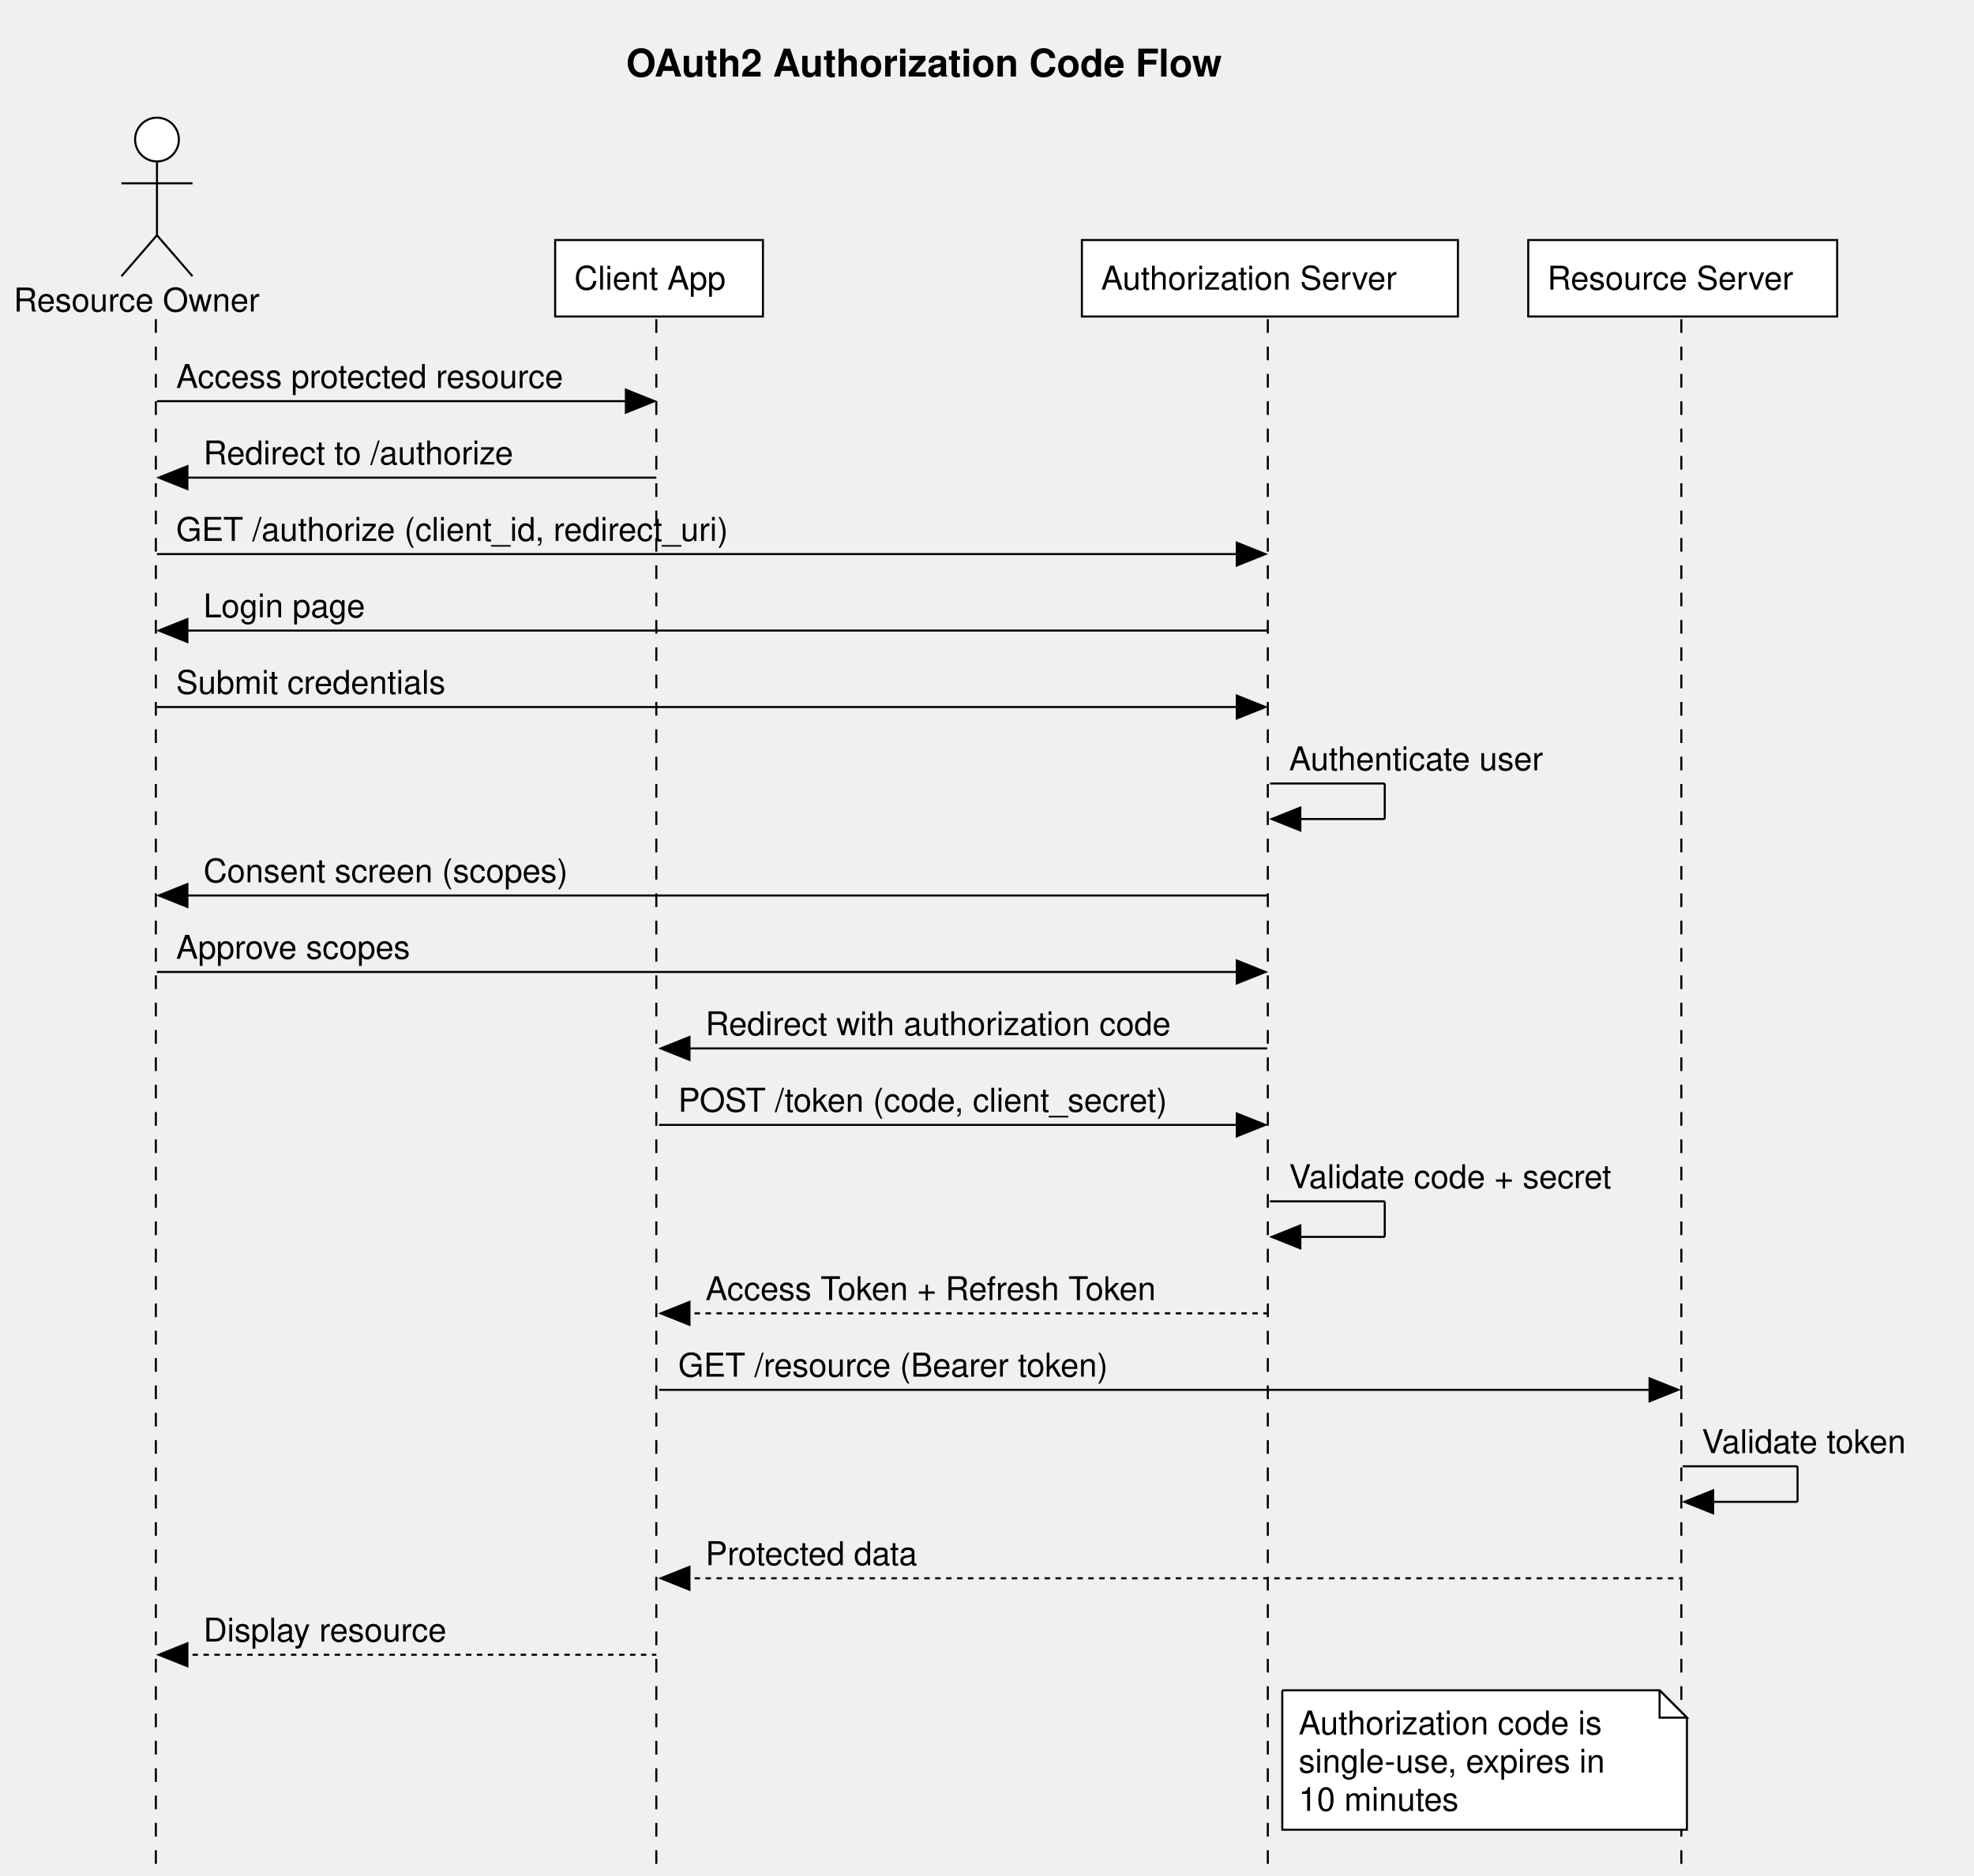
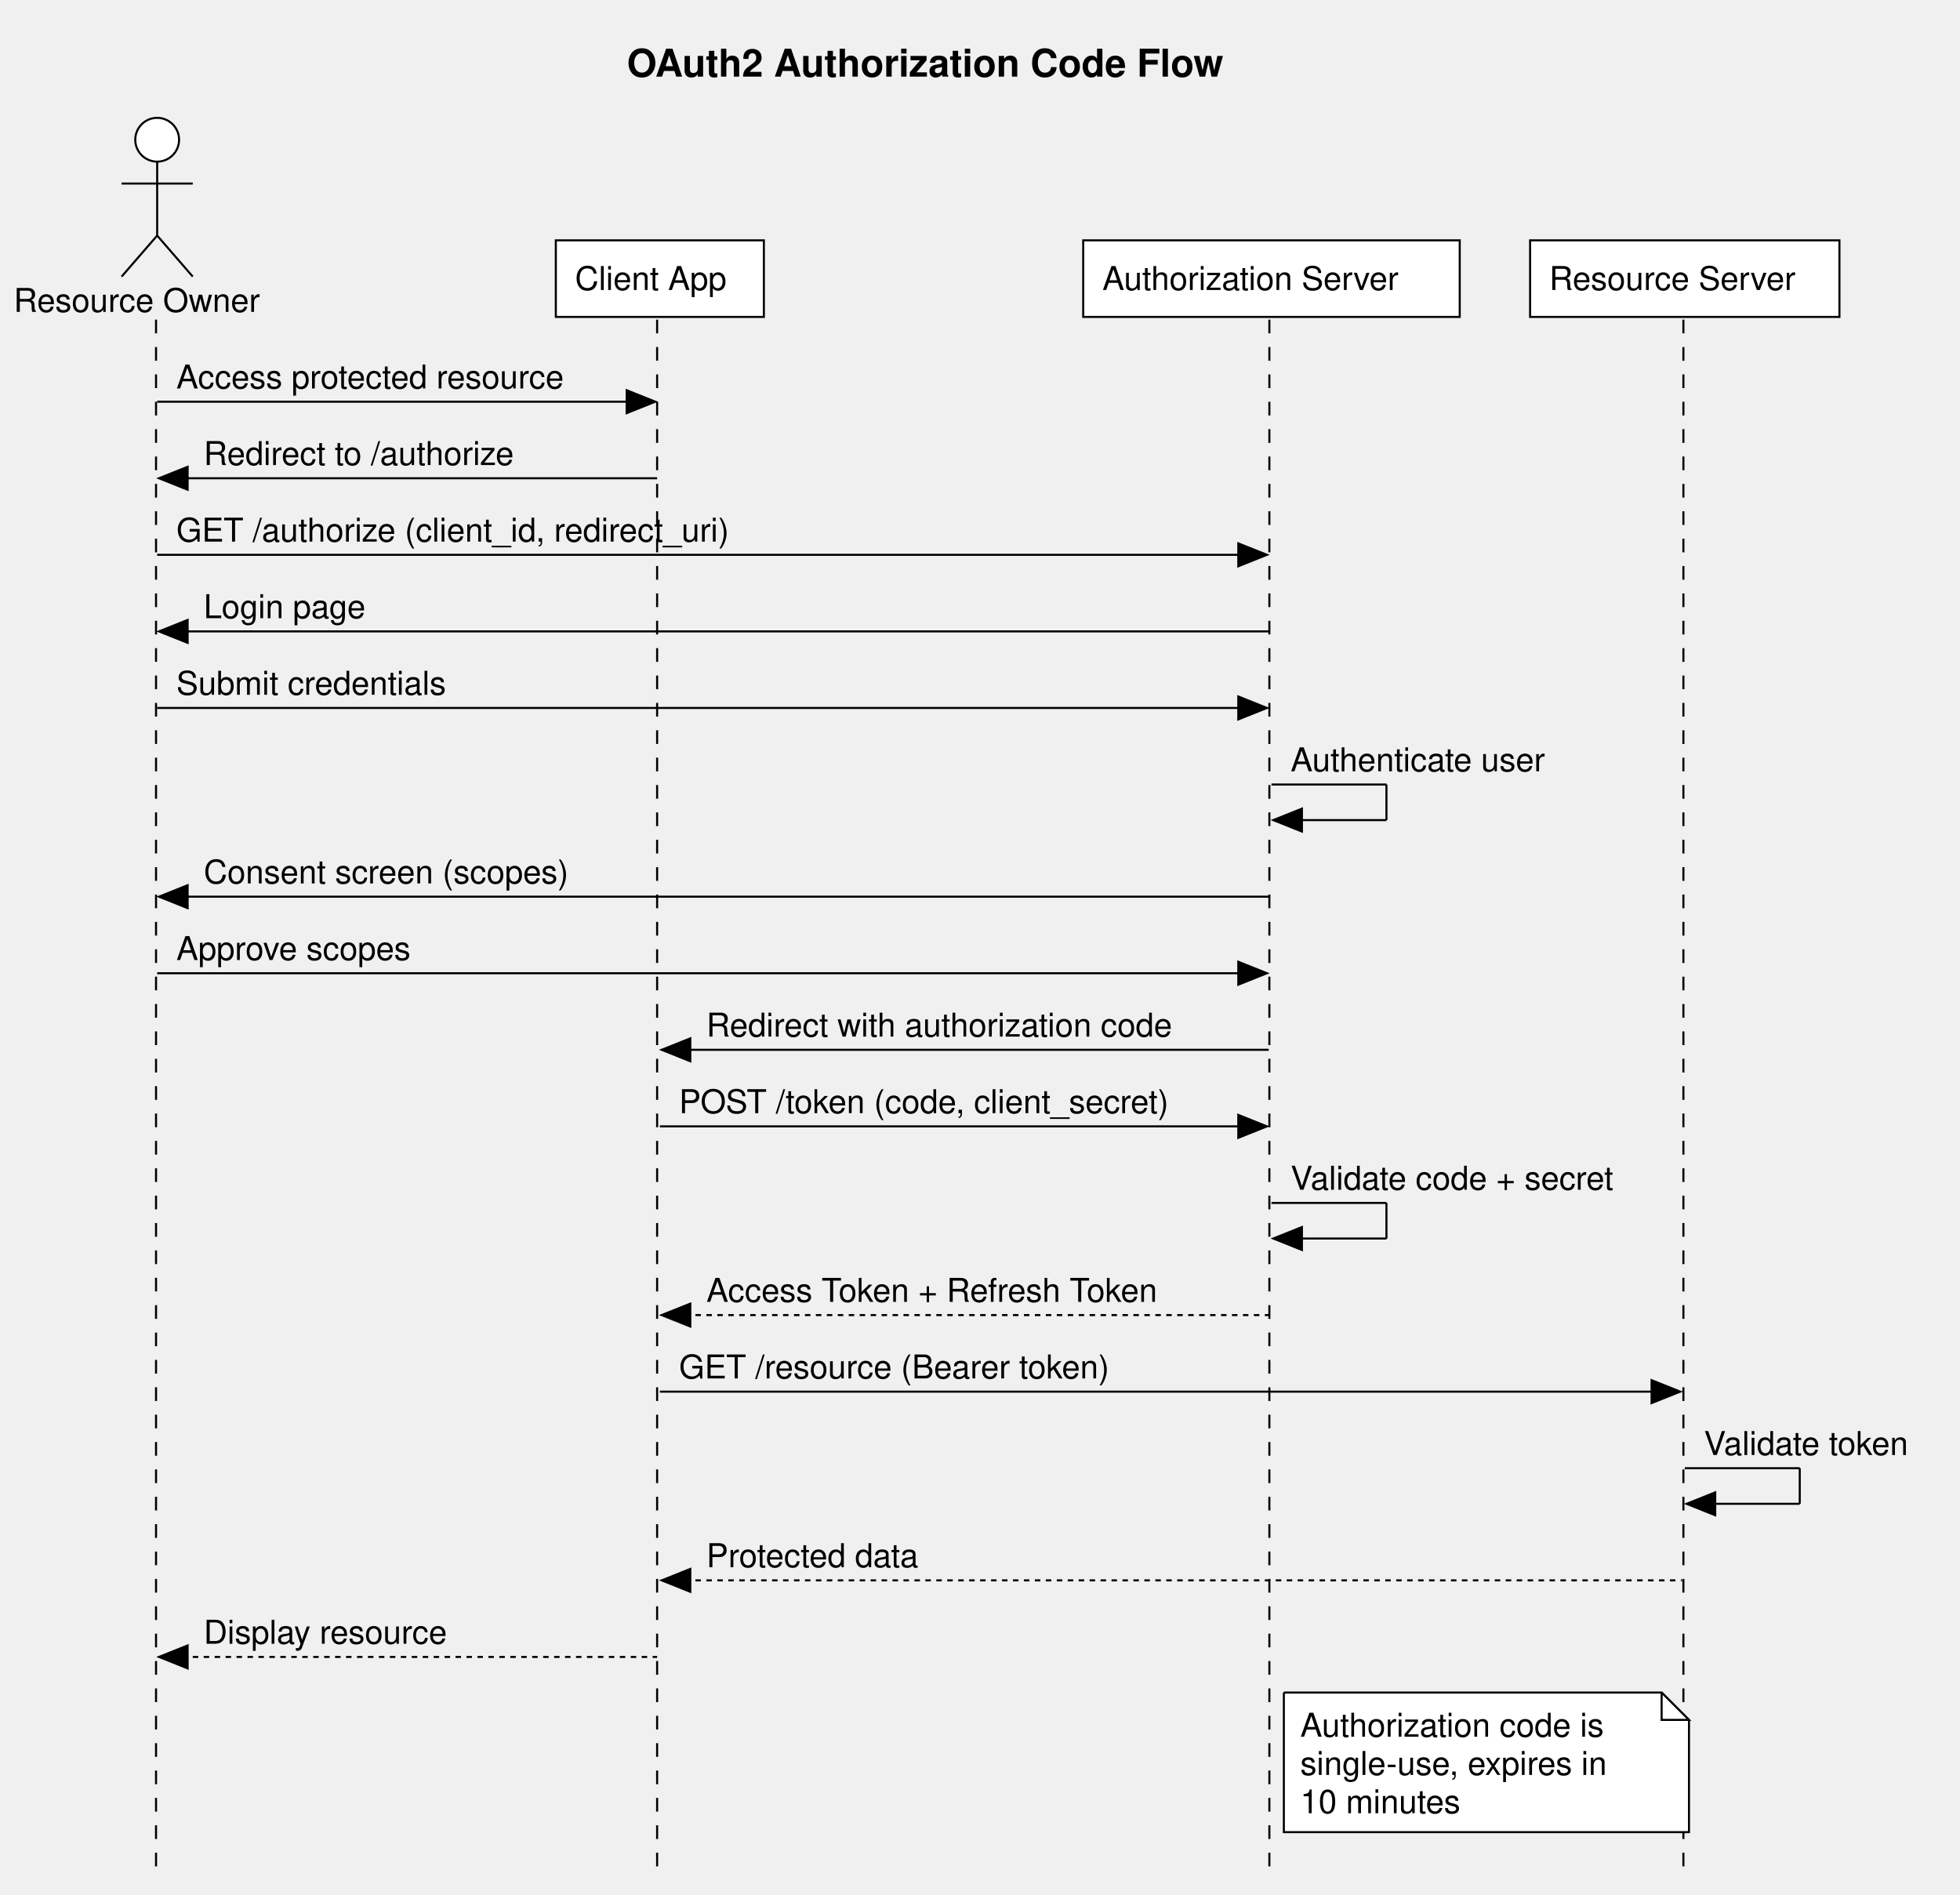
- <svg xmlns="http://www.w3.org/2000/svg" contentStyleType="text/css" data-diagram-type="SEQUENCE" height="686px" preserveAspectRatio="none" style="width:722px;height:686px;background:#FFFFFF;" version="1.1" viewBox="0 0 722 686" width="722px" zoomAndPan="magnify">
+ <svg xmlns="http://www.w3.org/2000/svg" contentStyleType="text/css" data-diagram-type="SEQUENCE" height="692px" preserveAspectRatio="none" style="width:716px;height:692px;background:#FFFFFF;" version="1.1" viewBox="0 0 716 692" width="716px" zoomAndPan="magnify">
  <defs />
  <g>
-     <g class="title" data-source-line="45">
-       <text fill="#000000" font-family="Helvetica" font-size="14" font-weight="700" lengthAdjust="spacing" textLength="257.503" x="229.022" y="27.995">OAuth2 Authorization Code Flow</text>
+     <text fill="#000000" font-family="Helvetica" font-size="14" font-weight="bold" lengthAdjust="spacing" textLength="257.503" x="229.022" y="27.995">OAuth2 Authorization Code Flow</text>
+     <g>
+       <rect fill="#000000" fill-opacity="0" height="568.406" width="8" x="53.415" y="116.766" />
+       <line style="stroke:#000000;stroke-width:0.75;stroke-dasharray:5,5;" x1="57" x2="57" y1="116.766" y2="685.172" />
    </g>
-     <g class="participant-lifeline" data-entity-uid="part1" data-qualified-name="User" data-source-line="47" id="part1-lifeline">
-       <g>
-         <rect fill="#000000" fill-opacity="0" height="568.406" width="8" x="53.415" y="116.766" />
-         <line style="stroke:#000000;stroke-width:0.75;stroke-dasharray:5,5;" x1="57" x2="57" y1="116.766" y2="685.172" />
-       </g>
+     <g>
+       <rect fill="#000000" fill-opacity="0" height="568.406" width="8" x="237.048" y="116.766" />
+       <line style="stroke:#000000;stroke-width:0.75;stroke-dasharray:5,5;" x1="240.049" x2="240.049" y1="116.766" y2="685.172" />
    </g>
-     <g class="participant-lifeline" data-entity-uid="part2" data-qualified-name="Client" data-source-line="48" id="part2-lifeline">
-       <g>
-         <rect fill="#000000" fill-opacity="0" height="568.406" width="8" x="237.048" y="116.766" />
-         <line style="stroke:#000000;stroke-width:0.75;stroke-dasharray:5,5;" x1="240.049" x2="240.049" y1="116.766" y2="685.172" />
-       </g>
+     <g>
+       <rect fill="#000000" fill-opacity="0" height="568.406" width="8" x="460.478" y="116.766" />
+       <line style="stroke:#000000;stroke-width:0.75;stroke-dasharray:5,5;" x1="463.708" x2="463.708" y1="116.766" y2="685.172" />
    </g>
-     <g class="participant-lifeline" data-entity-uid="part3" data-qualified-name="AuthServer" data-source-line="49" id="part3-lifeline">
-       <g>
-         <rect fill="#000000" fill-opacity="0" height="568.406" width="8" x="460.478" y="116.766" />
-         <line style="stroke:#000000;stroke-width:0.75;stroke-dasharray:5,5;" x1="463.708" x2="463.708" y1="116.766" y2="685.172" />
-       </g>
+     <g>
+       <rect fill="#000000" fill-opacity="0" height="568.406" width="8" x="611.458" y="116.766" />
+       <line style="stroke:#000000;stroke-width:0.75;stroke-dasharray:5,5;" x1="614.958" x2="614.958" y1="116.766" y2="685.172" />
    </g>
-     <g class="participant-lifeline" data-entity-uid="part4" data-qualified-name="Resource" data-source-line="50" id="part4-lifeline">
-       <g>
-         <rect fill="#000000" fill-opacity="0" height="568.406" width="8" x="611.458" y="116.766" />
-         <line style="stroke:#000000;stroke-width:0.75;stroke-dasharray:5,5;" x1="614.958" x2="614.958" y1="116.766" y2="685.172" />
-       </g>
-     </g>
-     <g class="participant participant-head" data-entity-uid="part1" data-qualified-name="User" data-source-line="47" id="part1-head">
+     <g class="participant participant-head" data-participant="User">
      <text fill="#000000" font-family="Helvetica" font-size="12" lengthAdjust="spacing" textLength="98.83" x="5" y="113.936">Resource Owner</text>
      <ellipse cx="57.415" cy="51.047" fill="#FFFFFF" rx="8" ry="8" style="stroke:#000000;stroke-width:0.75;" />
      <path d="M57.415,59.047 L57.415,86.047 M44.415,67.047 L70.415,67.047 M57.415,86.047 L44.415,101.047 M57.415,86.047 L70.415,101.047" fill="none" style="stroke:#000000;stroke-width:0.75;" />
    </g>
-     <g class="participant participant-head" data-entity-uid="part2" data-qualified-name="Client" data-source-line="48" id="part2-head">
+     <g class="participant participant-head" data-participant="Client">
      <rect fill="#FFFFFF" height="27.969" style="stroke:#000000;stroke-width:0.75;" width="75.998" x="203.049" y="87.797" />
      <text fill="#000000" font-family="Helvetica" font-size="12" lengthAdjust="spacing" textLength="61.998" x="210.049" y="105.936">Client App</text>
    </g>
-     <g class="participant participant-head" data-entity-uid="part3" data-qualified-name="AuthServer" data-source-line="49" id="part3-head">
+     <g class="participant participant-head" data-participant="AuthServer">
      <rect fill="#FFFFFF" height="27.969" style="stroke:#000000;stroke-width:0.75;" width="137.539" x="395.708" y="87.797" />
      <text fill="#000000" font-family="Helvetica" font-size="12" lengthAdjust="spacing" textLength="123.539" x="402.708" y="105.936">Authorization Server</text>
    </g>
-     <g class="participant participant-head" data-entity-uid="part4" data-qualified-name="Resource" data-source-line="50" id="part4-head">
+     <g class="participant participant-head" data-participant="Resource">
      <rect fill="#FFFFFF" height="27.969" style="stroke:#000000;stroke-width:0.75;" width="113" x="558.958" y="87.797" />
      <text fill="#000000" font-family="Helvetica" font-size="12" lengthAdjust="spacing" textLength="99" x="565.958" y="105.936">Resource Server</text>
    </g>
-     <g class="message" data-entity-1="part1" data-entity-2="part2" data-source-line="52" id="msg1">
-       <polygon fill="#000000" points="229.048,142.734,239.048,146.734,229.048,150.734" style="stroke:#000000;stroke-width:1;stroke-linejoin:miter;stroke-miterlimit:10;" />
+     <g class="message" data-participant-1="User" data-participant-2="Client">
+       <polygon fill="#000000" points="229.048,142.734,239.048,146.734,229.048,150.734" style="stroke:#000000;stroke-width:1;" />
      <line style="stroke:#000000;stroke-width:0.75;" x1="57.415" x2="235.048" y1="146.734" y2="146.734" />
      <text fill="#000000" font-family="Helvetica" font-size="12" lengthAdjust="spacing" textLength="159.633" x="64.415" y="141.904">Access protected resource</text>
    </g>
-     <g class="message" data-entity-1="part2" data-entity-2="part1" data-source-line="53" id="msg2">
-       <polygon fill="#000000" points="68.415,170.703,58.415,174.703,68.415,178.703" style="stroke:#000000;stroke-width:1;stroke-linejoin:miter;stroke-miterlimit:10;" />
+     <g class="message" data-participant-1="Client" data-participant-2="User">
+       <polygon fill="#000000" points="68.415,170.703,58.415,174.703,68.415,178.703" style="stroke:#000000;stroke-width:1;" />
      <line style="stroke:#000000;stroke-width:0.75;" x1="62.415" x2="240.048" y1="174.703" y2="174.703" />
      <text fill="#000000" font-family="Helvetica" font-size="12" lengthAdjust="spacing" textLength="130.57" x="74.415" y="169.873">Redirect to /authorize</text>
    </g>
-     <g class="message" data-entity-1="part1" data-entity-2="part3" data-source-line="54" id="msg3">
-       <polygon fill="#000000" points="452.478,198.672,462.478,202.672,452.478,206.672" style="stroke:#000000;stroke-width:1;stroke-linejoin:miter;stroke-miterlimit:10;" />
+     <g class="message" data-participant-1="User" data-participant-2="AuthServer">
+       <polygon fill="#000000" points="452.478,198.672,462.478,202.672,452.478,206.672" style="stroke:#000000;stroke-width:1;" />
      <line style="stroke:#000000;stroke-width:0.75;" x1="57.415" x2="458.478" y1="202.672" y2="202.672" />
      <text fill="#000000" font-family="Helvetica" font-size="12" lengthAdjust="spacing" textLength="228.106" x="64.415" y="197.842">GET /authorize (client_id, redirect_uri)</text>
    </g>
-     <g class="message" data-entity-1="part3" data-entity-2="part1" data-source-line="55" id="msg4">
-       <polygon fill="#000000" points="68.415,226.641,58.415,230.641,68.415,234.641" style="stroke:#000000;stroke-width:1;stroke-linejoin:miter;stroke-miterlimit:10;" />
+     <g class="message" data-participant-1="AuthServer" data-participant-2="User">
+       <polygon fill="#000000" points="68.415,226.641,58.415,230.641,68.415,234.641" style="stroke:#000000;stroke-width:1;" />
      <line style="stroke:#000000;stroke-width:0.75;" x1="62.415" x2="463.478" y1="230.641" y2="230.641" />
      <text fill="#000000" font-family="Helvetica" font-size="12" lengthAdjust="spacing" textLength="66.369" x="74.415" y="225.81">Login page</text>
    </g>
-     <g class="message" data-entity-1="part1" data-entity-2="part3" data-source-line="56" id="msg5">
-       <polygon fill="#000000" points="452.478,254.609,462.478,258.609,452.478,262.609" style="stroke:#000000;stroke-width:1;stroke-linejoin:miter;stroke-miterlimit:10;" />
+     <g class="message" data-participant-1="User" data-participant-2="AuthServer">
+       <polygon fill="#000000" points="452.478,254.609,462.478,258.609,452.478,262.609" style="stroke:#000000;stroke-width:1;" />
      <line style="stroke:#000000;stroke-width:0.75;" x1="57.415" x2="458.478" y1="258.609" y2="258.609" />
      <text fill="#000000" font-family="Helvetica" font-size="12" lengthAdjust="spacing" textLength="112.881" x="64.415" y="253.779">Submit credentials</text>
    </g>
-     <g class="message" data-entity-1="part3" data-entity-2="part3" data-source-line="57" id="msg6">
+     <g class="message" data-participant-1="AuthServer" data-participant-2="AuthServer">
      <line style="stroke:#000000;stroke-width:0.75;" x1="464.478" x2="506.478" y1="286.578" y2="286.578" />
      <line style="stroke:#000000;stroke-width:0.75;" x1="506.478" x2="506.478" y1="286.578" y2="299.578" />
      <line style="stroke:#000000;stroke-width:0.75;" x1="465.478" x2="506.478" y1="299.578" y2="299.578" />
-       <polygon fill="#000000" points="475.478,295.578,465.478,299.578,475.478,303.578" style="stroke:#000000;stroke-width:1;stroke-linejoin:miter;stroke-miterlimit:10;" />
+       <polygon fill="#000000" points="475.478,295.578,465.478,299.578,475.478,303.578" style="stroke:#000000;stroke-width:1;" />
      <text fill="#000000" font-family="Helvetica" font-size="12" lengthAdjust="spacing" textLength="107.18" x="471.478" y="281.748">Authenticate user</text>
    </g>
-     <g class="message" data-entity-1="part3" data-entity-2="part1" data-source-line="58" id="msg7">
-       <polygon fill="#000000" points="68.415,323.547,58.415,327.547,68.415,331.547" style="stroke:#000000;stroke-width:1;stroke-linejoin:miter;stroke-miterlimit:10;" />
+     <g class="message" data-participant-1="AuthServer" data-participant-2="User">
+       <polygon fill="#000000" points="68.415,323.547,58.415,327.547,68.415,331.547" style="stroke:#000000;stroke-width:1;" />
      <line style="stroke:#000000;stroke-width:0.75;" x1="62.415" x2="463.478" y1="327.547" y2="327.547" />
      <text fill="#000000" font-family="Helvetica" font-size="12" lengthAdjust="spacing" textLength="147.861" x="74.415" y="322.717">Consent screen (scopes)</text>
    </g>
-     <g class="message" data-entity-1="part1" data-entity-2="part3" data-source-line="59" id="msg8">
-       <polygon fill="#000000" points="452.478,351.516,462.478,355.516,452.478,359.516" style="stroke:#000000;stroke-width:1;stroke-linejoin:miter;stroke-miterlimit:10;" />
+     <g class="message" data-participant-1="User" data-participant-2="AuthServer">
+       <polygon fill="#000000" points="452.478,351.516,462.478,355.516,452.478,359.516" style="stroke:#000000;stroke-width:1;" />
      <line style="stroke:#000000;stroke-width:0.75;" x1="57.415" x2="458.478" y1="355.516" y2="355.516" />
      <text fill="#000000" font-family="Helvetica" font-size="12" lengthAdjust="spacing" textLength="95.461" x="64.415" y="350.685">Approve scopes</text>
    </g>
-     <g class="message" data-entity-1="part3" data-entity-2="part2" data-source-line="60" id="msg9">
-       <polygon fill="#000000" points="252.048,379.484,242.048,383.484,252.048,387.484" style="stroke:#000000;stroke-width:1;stroke-linejoin:miter;stroke-miterlimit:10;" />
+     <g class="message" data-participant-1="AuthServer" data-participant-2="Client">
+       <polygon fill="#000000" points="252.048,379.484,242.048,383.484,252.048,387.484" style="stroke:#000000;stroke-width:1;" />
      <line style="stroke:#000000;stroke-width:0.75;" x1="246.048" x2="463.478" y1="383.484" y2="383.484" />
      <text fill="#000000" font-family="Helvetica" font-size="12" lengthAdjust="spacing" textLength="195.65" x="258.048" y="378.654">Redirect with authorization code</text>
    </g>
-     <g class="message" data-entity-1="part2" data-entity-2="part3" data-source-line="61" id="msg10">
-       <polygon fill="#000000" points="452.478,407.453,462.478,411.453,452.478,415.453" style="stroke:#000000;stroke-width:1;stroke-linejoin:miter;stroke-miterlimit:10;" />
+     <g class="message" data-participant-1="Client" data-participant-2="AuthServer">
+       <polygon fill="#000000" points="452.478,407.453,462.478,411.453,452.478,415.453" style="stroke:#000000;stroke-width:1;" />
      <line style="stroke:#000000;stroke-width:0.75;" x1="241.048" x2="458.478" y1="411.453" y2="411.453" />
      <text fill="#000000" font-family="Helvetica" font-size="12" lengthAdjust="spacing" textLength="199.43" x="248.048" y="406.623">POST /token (code, client_secret)</text>
    </g>
-     <g class="message" data-entity-1="part3" data-entity-2="part3" data-source-line="62" id="msg11">
+     <g class="message" data-participant-1="AuthServer" data-participant-2="AuthServer">
      <line style="stroke:#000000;stroke-width:0.75;" x1="464.478" x2="506.478" y1="439.422" y2="439.422" />
      <line style="stroke:#000000;stroke-width:0.75;" x1="506.478" x2="506.478" y1="439.422" y2="452.422" />
      <line style="stroke:#000000;stroke-width:0.75;" x1="465.478" x2="506.478" y1="452.422" y2="452.422" />
-       <polygon fill="#000000" points="475.478,448.422,465.478,452.422,475.478,456.422" style="stroke:#000000;stroke-width:1;stroke-linejoin:miter;stroke-miterlimit:10;" />
+       <polygon fill="#000000" points="475.478,448.422,465.478,452.422,475.478,456.422" style="stroke:#000000;stroke-width:1;" />
      <text fill="#000000" font-family="Helvetica" font-size="12" lengthAdjust="spacing" textLength="136.981" x="471.478" y="434.592">Validate code + secret</text>
    </g>
-     <g class="message" data-entity-1="part3" data-entity-2="part2" data-source-line="63" id="msg12">
-       <polygon fill="#000000" points="252.048,476.391,242.048,480.391,252.048,484.391" style="stroke:#000000;stroke-width:1;stroke-linejoin:miter;stroke-miterlimit:10;" />
+     <g class="message" data-participant-1="AuthServer" data-participant-2="Client">
+       <polygon fill="#000000" points="252.048,476.391,242.048,480.391,252.048,484.391" style="stroke:#000000;stroke-width:1;" />
      <line style="stroke:#000000;stroke-width:0.75;stroke-dasharray:2,2;" x1="246.048" x2="463.478" y1="480.391" y2="480.391" />
      <text fill="#000000" font-family="Helvetica" font-size="12" lengthAdjust="spacing" textLength="185.941" x="258.048" y="475.56">Access Token + Refresh Token</text>
    </g>
-     <g class="message" data-entity-1="part2" data-entity-2="part4" data-source-line="64" id="msg13">
-       <polygon fill="#000000" points="603.458,504.359,613.458,508.359,603.458,512.359" style="stroke:#000000;stroke-width:1;stroke-linejoin:miter;stroke-miterlimit:10;" />
+     <g class="message" data-participant-1="Client" data-participant-2="Resource">
+       <polygon fill="#000000" points="603.458,504.359,613.458,508.359,603.458,512.359" style="stroke:#000000;stroke-width:1;" />
      <line style="stroke:#000000;stroke-width:0.75;" x1="241.048" x2="609.458" y1="508.359" y2="508.359" />
      <text fill="#000000" font-family="Helvetica" font-size="12" lengthAdjust="spacing" textLength="175.693" x="248.048" y="503.529">GET /resource (Bearer token)</text>
    </g>
-     <g class="message" data-entity-1="part4" data-entity-2="part4" data-source-line="65" id="msg14">
+     <g class="message" data-participant-1="Resource" data-participant-2="Resource">
      <line style="stroke:#000000;stroke-width:0.75;" x1="615.458" x2="657.458" y1="536.328" y2="536.328" />
      <line style="stroke:#000000;stroke-width:0.75;" x1="657.458" x2="657.458" y1="536.328" y2="549.328" />
      <line style="stroke:#000000;stroke-width:0.75;" x1="616.458" x2="657.458" y1="549.328" y2="549.328" />
-       <polygon fill="#000000" points="626.458,545.328,616.458,549.328,626.458,553.328" style="stroke:#000000;stroke-width:1;stroke-linejoin:miter;stroke-miterlimit:10;" />
+       <polygon fill="#000000" points="626.458,545.328,616.458,549.328,626.458,553.328" style="stroke:#000000;stroke-width:1;" />
      <text fill="#000000" font-family="Helvetica" font-size="12" lengthAdjust="spacing" textLength="87.088" x="622.458" y="531.498">Validate token</text>
    </g>
-     <g class="message" data-entity-1="part4" data-entity-2="part2" data-source-line="66" id="msg15">
-       <polygon fill="#000000" points="252.048,573.297,242.048,577.297,252.048,581.297" style="stroke:#000000;stroke-width:1;stroke-linejoin:miter;stroke-miterlimit:10;" />
+     <g class="message" data-participant-1="Resource" data-participant-2="Client">
+       <polygon fill="#000000" points="252.048,573.297,242.048,577.297,252.048,581.297" style="stroke:#000000;stroke-width:1;" />
      <line style="stroke:#000000;stroke-width:0.75;stroke-dasharray:2,2;" x1="246.048" x2="614.458" y1="577.297" y2="577.297" />
      <text fill="#000000" font-family="Helvetica" font-size="12" lengthAdjust="spacing" textLength="88.746" x="258.048" y="572.467">Protected data</text>
    </g>
-     <g class="message" data-entity-1="part2" data-entity-2="part1" data-source-line="67" id="msg16">
-       <polygon fill="#000000" points="68.415,601.266,58.415,605.266,68.415,609.266" style="stroke:#000000;stroke-width:1;stroke-linejoin:miter;stroke-miterlimit:10;" />
+     <g class="message" data-participant-1="Client" data-participant-2="User">
+       <polygon fill="#000000" points="68.415,601.266,58.415,605.266,68.415,609.266" style="stroke:#000000;stroke-width:1;" />
      <line style="stroke:#000000;stroke-width:0.75;stroke-dasharray:2,2;" x1="62.415" x2="240.048" y1="605.266" y2="605.266" />
      <text fill="#000000" font-family="Helvetica" font-size="12" lengthAdjust="spacing" textLength="100.477" x="74.415" y="600.436">Display resource</text>
    </g>
    <path d="M469,618.266 L469,669.266 L617,669.266 L617,628.266 L607,618.266 L469,618.266" fill="#FFFFFF" style="stroke:#000000;stroke-width:0.75;" />
    <path d="M607,618.266 L607,628.266 L617,628.266 L607,618.266" fill="#FFFFFF" style="stroke:#000000;stroke-width:0.75;" />
    <text fill="#000000" font-family="Helvetica" font-size="12" lengthAdjust="spacing" textLength="126.527" x="475" y="634.404">Authorization code is</text>
    <text fill="#000000" font-family="Helvetica" font-size="12" lengthAdjust="spacing" textLength="127.482" x="475" y="648.373">single-use, expires in</text>
    <text fill="#000000" font-family="Helvetica" font-size="12" lengthAdjust="spacing" textLength="67.658" x="475" y="662.342">10 minutes</text>
  </g>
</svg>
